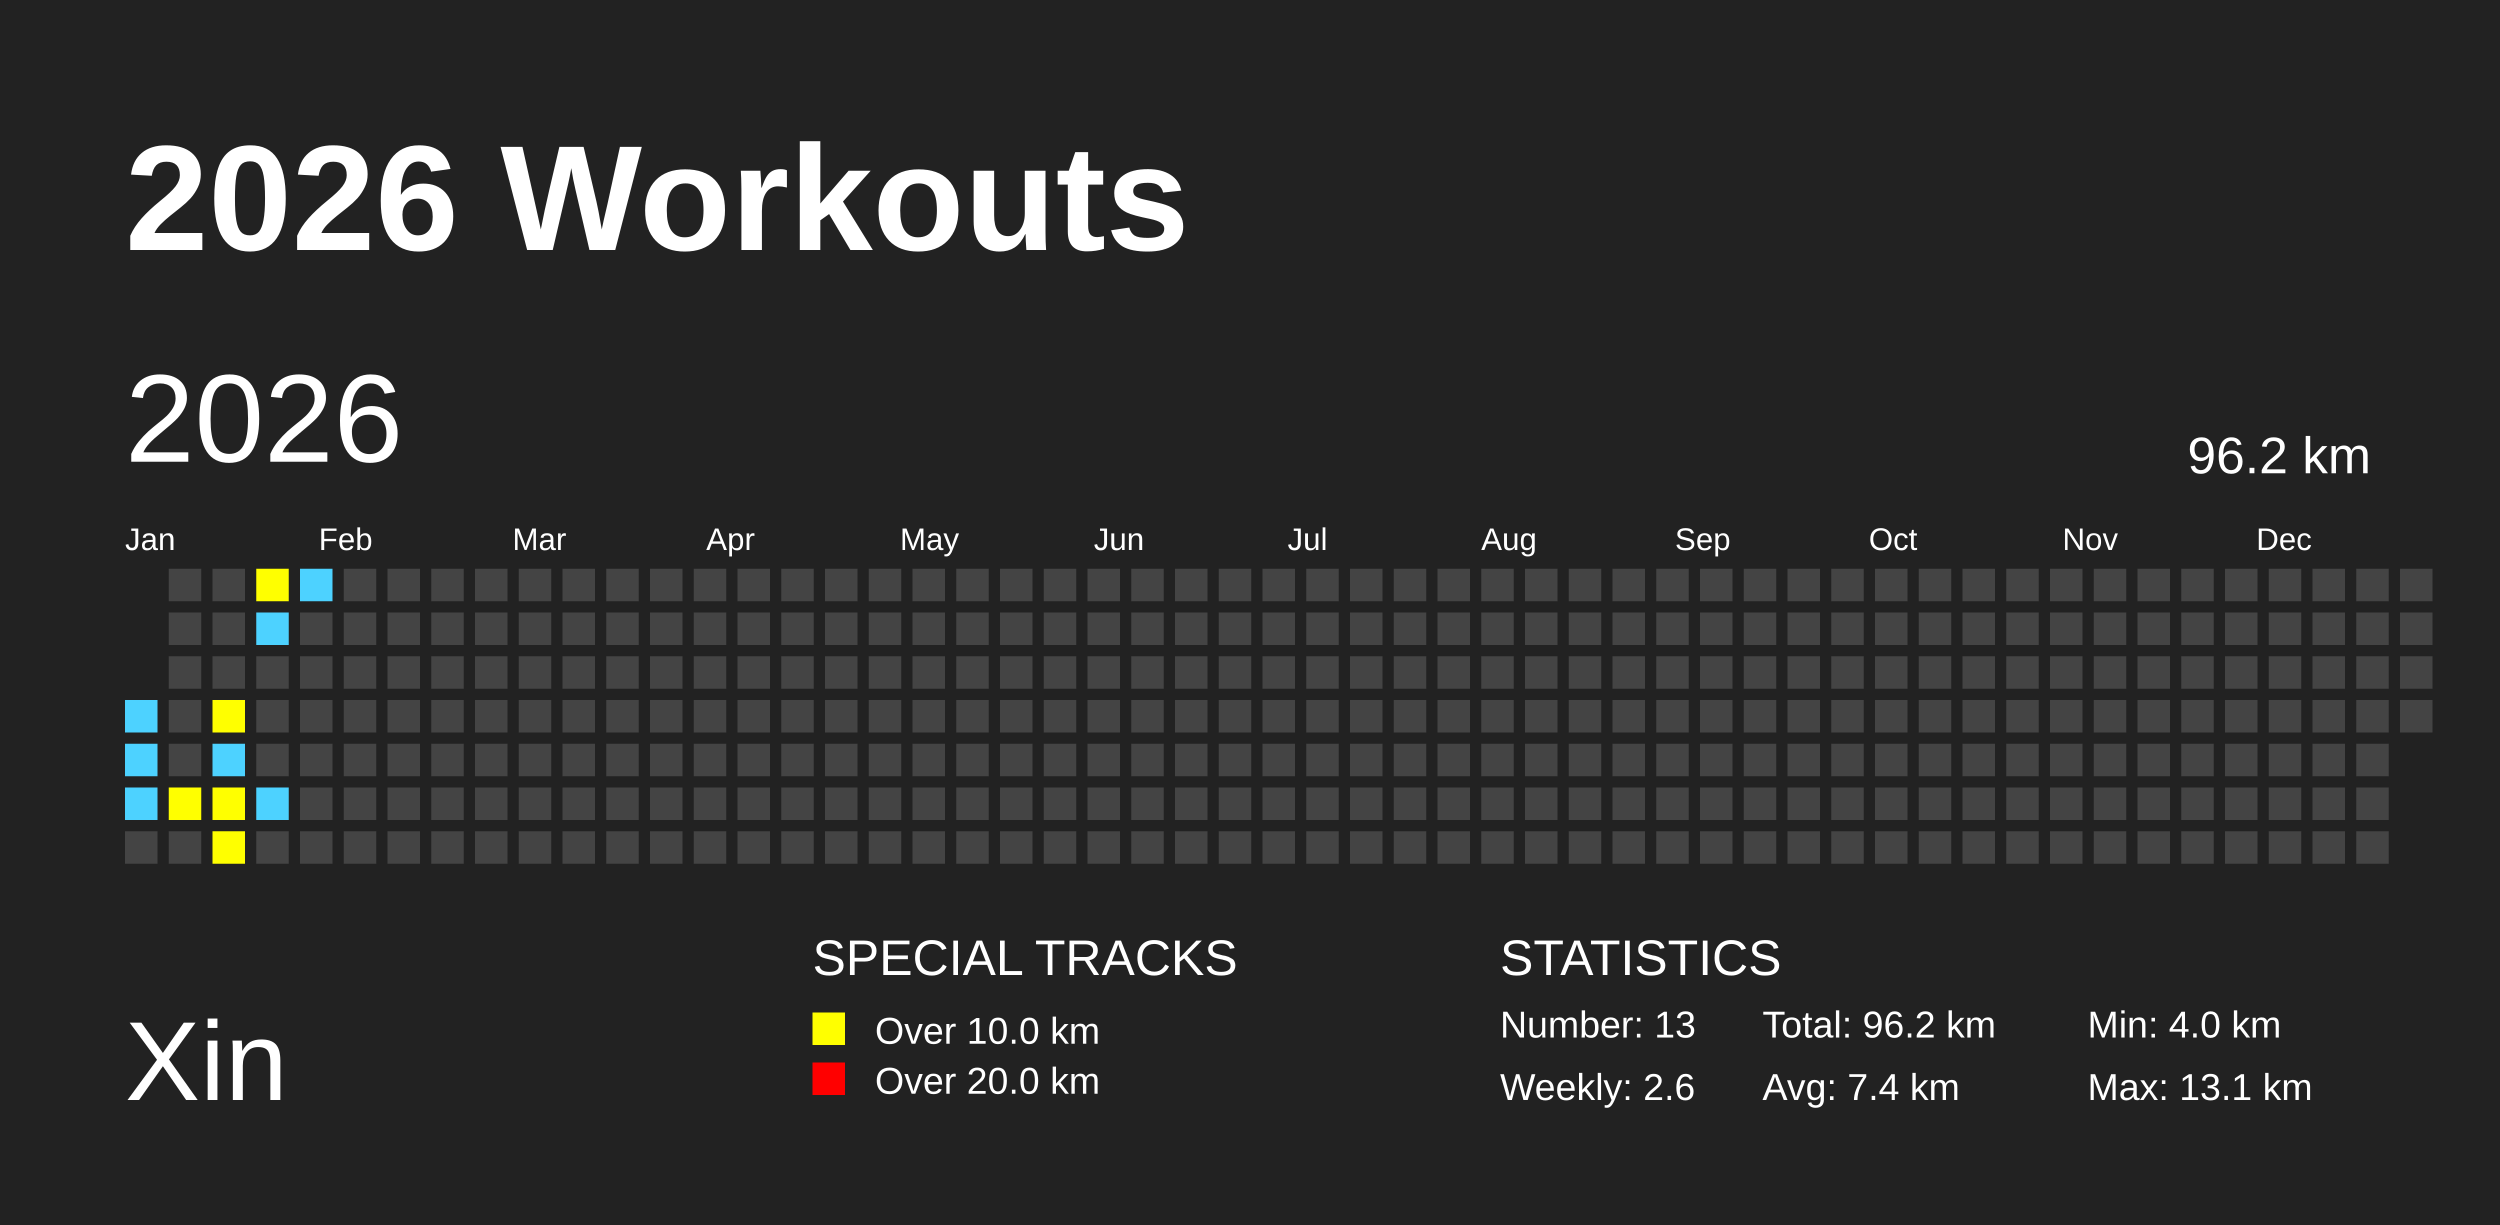
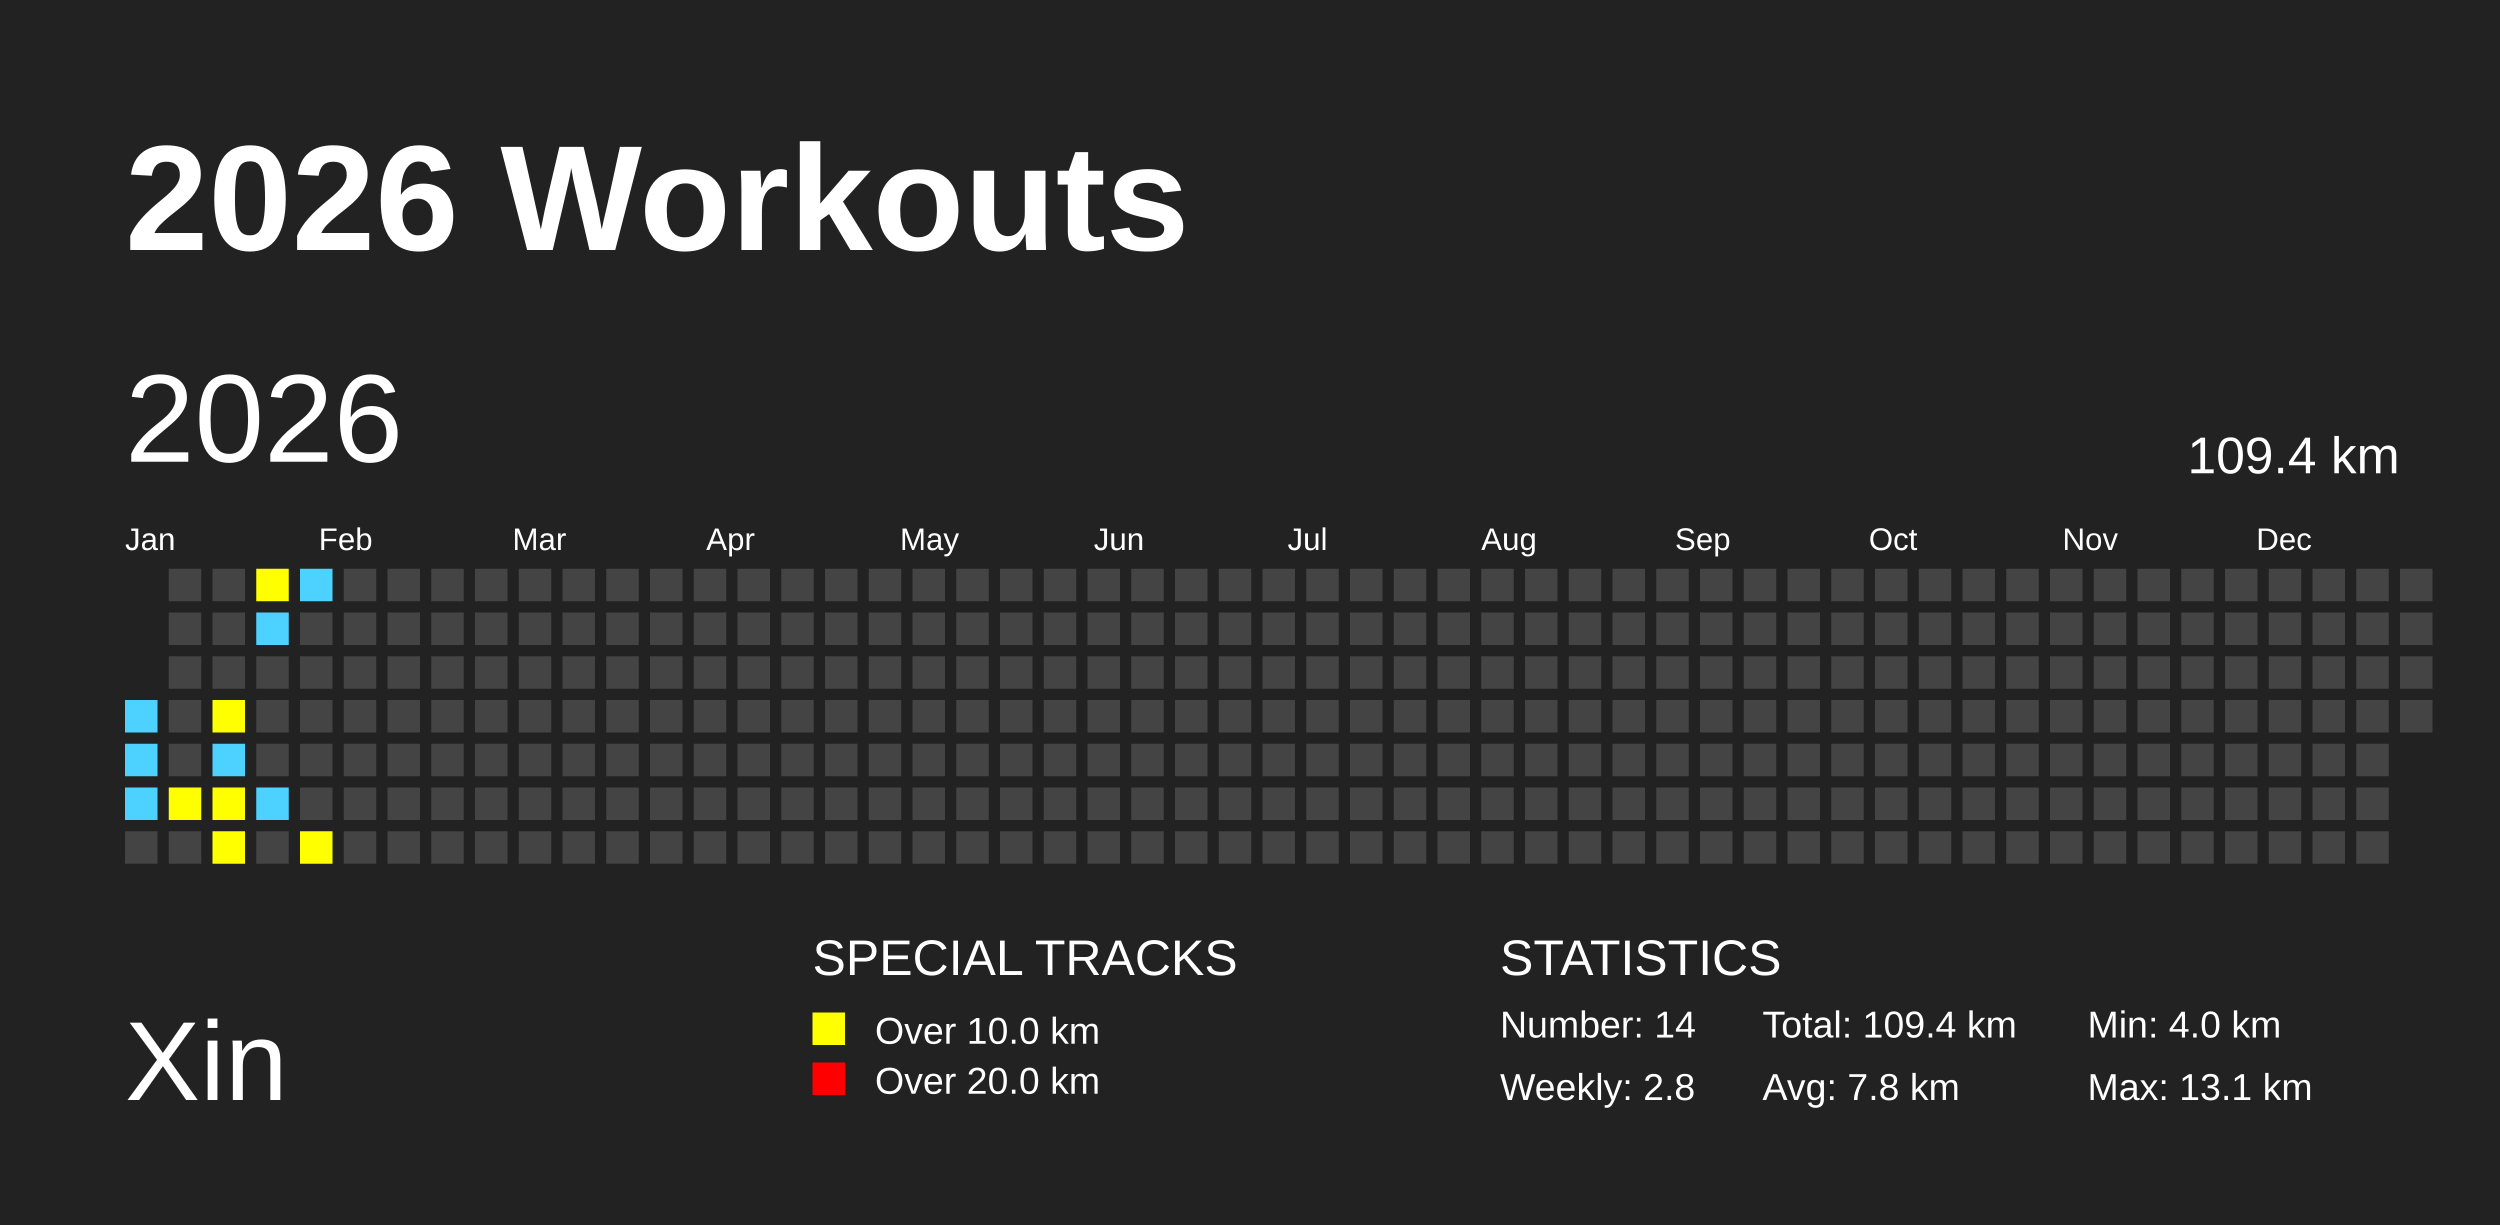
<svg xmlns="http://www.w3.org/2000/svg" baseProfile="full" height="98mm" version="1.1" viewBox="0,0,200,98" width="200mm">
  <defs />
  <rect fill="#222222" height="98" width="200" x="0" y="0" />
  <text fill="#FFFFFF" style="font-size:12px; font-family:Arial; font-weight:bold;" x="10" y="20">2026 Workouts</text>
  <text fill="#FFFFFF" style="font-size:9px; font-family:Arial" x="10" y="88">Xin</text>
  <text fill="#FFFFFF" style="font-size:4px; font-family:Arial" x="65" y="78">SPECIAL TRACKS</text>
  <rect fill="yellow" height="2.6" width="2.6" x="65" y="81" />
  <text fill="#FFFFFF" style="font-size:3px; font-family:Arial" x="70" y="83.5">Over 10.0 km</text>
  <rect fill="red" height="2.6" width="2.6" x="65" y="85" />
  <text fill="#FFFFFF" style="font-size:3px; font-family:Arial" x="70" y="87.5">Over 20.0 km</text>
  <text fill="#FFFFFF" style="font-size:4px; font-family:Arial" x="120" y="78">STATISTICS</text>
-   <text fill="#FFFFFF" style="font-size:3px; font-family:Arial" x="120" y="83">Number: 13</text>
-   <text fill="#FFFFFF" style="font-size:3px; font-family:Arial" x="120" y="88">Weekly: 2.6</text>
-   <text fill="#FFFFFF" style="font-size:3px; font-family:Arial" x="141" y="83">Total: 96.2 km</text>
-   <text fill="#FFFFFF" style="font-size:3px; font-family:Arial" x="141" y="88">Avg: 7.4 km</text>
+   <text fill="#FFFFFF" style="font-size:3px; font-family:Arial" x="120" y="83">Number: 14</text>
+   <text fill="#FFFFFF" style="font-size:3px; font-family:Arial" x="120" y="88">Weekly: 2.8</text>
+   <text fill="#FFFFFF" style="font-size:3px; font-family:Arial" x="141" y="83">Total: 109.4 km</text>
+   <text fill="#FFFFFF" style="font-size:3px; font-family:Arial" x="141" y="88">Avg: 7.8 km</text>
  <text fill="#FFFFFF" style="font-size:3px; font-family:Arial" x="167" y="83">Min: 4.0 km</text>
  <text fill="#FFFFFF" style="font-size:3px; font-family:Arial" x="167" y="88">Max: 13.1 km</text>
  <text dominant-baseline="hanging" fill="#FFFFFF" style="font-size:10.0px; font-family:Arial;" x="10" y="30">2026</text>
-   <text dominant-baseline="hanging" fill="#FFFFFF" style="font-size:4.125px; font-family:Arial;" x="175" y="35">96.2 km</text>
+   <text dominant-baseline="hanging" fill="#FFFFFF" style="font-size:4.125px; font-family:Arial;" x="175" y="35">109.4 km</text>
  <text fill="#FFFFFF" style="font-size:2.5px; font-family:Arial" x="10.0" y="44">Jan</text>
  <text fill="#FFFFFF" style="font-size:2.5px; font-family:Arial" x="25.5" y="44">Feb</text>
  <text fill="#FFFFFF" style="font-size:2.5px; font-family:Arial" x="41.0" y="44">Mar</text>
  <text fill="#FFFFFF" style="font-size:2.5px; font-family:Arial" x="56.5" y="44">Apr</text>
  <text fill="#FFFFFF" style="font-size:2.5px; font-family:Arial" x="72.0" y="44">May</text>
  <text fill="#FFFFFF" style="font-size:2.5px; font-family:Arial" x="87.5" y="44">Jun</text>
  <text fill="#FFFFFF" style="font-size:2.5px; font-family:Arial" x="103.0" y="44">Jul</text>
  <text fill="#FFFFFF" style="font-size:2.5px; font-family:Arial" x="118.5" y="44">Aug</text>
  <text fill="#FFFFFF" style="font-size:2.5px; font-family:Arial" x="134.0" y="44">Sep</text>
  <text fill="#FFFFFF" style="font-size:2.5px; font-family:Arial" x="149.5" y="44">Oct</text>
  <text fill="#FFFFFF" style="font-size:2.5px; font-family:Arial" x="165.0" y="44">Nov</text>
  <text fill="#FFFFFF" style="font-size:2.5px; font-family:Arial" x="180.5" y="44">Dec</text>
  <rect fill="#4DD2FF" height="2.6" width="2.6" x="10.0" y="56.0" />
  <rect fill="#4DD2FF" height="2.6" width="2.6" x="10.0" y="59.5" />
  <rect fill="#4DD2FF" height="2.6" width="2.6" x="10.0" y="63.0" />
  <rect fill="#444444" height="2.6" width="2.6" x="10.0" y="66.5" />
  <rect fill="#444444" height="2.6" width="2.6" x="13.5" y="45.5" />
  <rect fill="#444444" height="2.6" width="2.6" x="13.5" y="49.0" />
  <rect fill="#444444" height="2.6" width="2.6" x="13.5" y="52.5" />
  <rect fill="#444444" height="2.6" width="2.6" x="13.5" y="56.0" />
  <rect fill="#444444" height="2.6" width="2.6" x="13.5" y="59.5" />
  <rect fill="yellow" height="2.6" width="2.6" x="13.5" y="63.0" />
  <rect fill="#444444" height="2.6" width="2.6" x="13.5" y="66.5" />
  <rect fill="#444444" height="2.6" width="2.6" x="17.0" y="45.5" />
  <rect fill="#444444" height="2.6" width="2.6" x="17.0" y="49.0" />
  <rect fill="#444444" height="2.6" width="2.6" x="17.0" y="52.5" />
  <rect fill="yellow" height="2.6" width="2.6" x="17.0" y="56.0" />
  <rect fill="#4DD2FF" height="2.6" width="2.6" x="17.0" y="59.5" />
  <rect fill="yellow" height="2.6" width="2.6" x="17.0" y="63.0" />
  <rect fill="yellow" height="2.6" width="2.6" x="17.0" y="66.5" />
  <rect fill="yellow" height="2.6" width="2.6" x="20.5" y="45.5" />
  <rect fill="#4DD2FF" height="2.6" width="2.6" x="20.5" y="49.0" />
  <rect fill="#444444" height="2.6" width="2.6" x="20.5" y="52.5" />
  <rect fill="#444444" height="2.6" width="2.6" x="20.5" y="56.0" />
  <rect fill="#444444" height="2.6" width="2.6" x="20.5" y="59.5" />
  <rect fill="#4DD2FF" height="2.6" width="2.6" x="20.5" y="63.0" />
  <rect fill="#444444" height="2.6" width="2.6" x="20.5" y="66.5" />
  <rect fill="#4DD2FF" height="2.6" width="2.6" x="24.0" y="45.5" />
  <rect fill="#444444" height="2.6" width="2.6" x="24.0" y="49.0" />
  <rect fill="#444444" height="2.6" width="2.6" x="24.0" y="52.5" />
  <rect fill="#444444" height="2.6" width="2.6" x="24.0" y="56.0" />
  <rect fill="#444444" height="2.6" width="2.6" x="24.0" y="59.5" />
  <rect fill="#444444" height="2.6" width="2.6" x="24.0" y="63.0" />
-   <rect fill="#444444" height="2.6" width="2.6" x="24.0" y="66.5" />
+   <rect fill="yellow" height="2.6" width="2.6" x="24.0" y="66.5" />
  <rect fill="#444444" height="2.6" width="2.6" x="27.5" y="45.5" />
  <rect fill="#444444" height="2.6" width="2.6" x="27.5" y="49.0" />
  <rect fill="#444444" height="2.6" width="2.6" x="27.5" y="52.5" />
  <rect fill="#444444" height="2.6" width="2.6" x="27.5" y="56.0" />
  <rect fill="#444444" height="2.6" width="2.6" x="27.5" y="59.5" />
  <rect fill="#444444" height="2.6" width="2.6" x="27.5" y="63.0" />
  <rect fill="#444444" height="2.6" width="2.6" x="27.5" y="66.5" />
  <rect fill="#444444" height="2.6" width="2.6" x="31.0" y="45.5" />
  <rect fill="#444444" height="2.6" width="2.6" x="31.0" y="49.0" />
  <rect fill="#444444" height="2.6" width="2.6" x="31.0" y="52.5" />
  <rect fill="#444444" height="2.6" width="2.6" x="31.0" y="56.0" />
  <rect fill="#444444" height="2.6" width="2.6" x="31.0" y="59.5" />
  <rect fill="#444444" height="2.6" width="2.6" x="31.0" y="63.0" />
  <rect fill="#444444" height="2.6" width="2.6" x="31.0" y="66.5" />
  <rect fill="#444444" height="2.6" width="2.6" x="34.5" y="45.5" />
  <rect fill="#444444" height="2.6" width="2.6" x="34.5" y="49.0" />
  <rect fill="#444444" height="2.6" width="2.6" x="34.5" y="52.5" />
  <rect fill="#444444" height="2.6" width="2.6" x="34.5" y="56.0" />
  <rect fill="#444444" height="2.6" width="2.6" x="34.5" y="59.5" />
  <rect fill="#444444" height="2.6" width="2.6" x="34.5" y="63.0" />
  <rect fill="#444444" height="2.6" width="2.6" x="34.5" y="66.5" />
  <rect fill="#444444" height="2.6" width="2.6" x="38.0" y="45.5" />
  <rect fill="#444444" height="2.6" width="2.6" x="38.0" y="49.0" />
  <rect fill="#444444" height="2.6" width="2.6" x="38.0" y="52.5" />
  <rect fill="#444444" height="2.6" width="2.6" x="38.0" y="56.0" />
  <rect fill="#444444" height="2.6" width="2.6" x="38.0" y="59.5" />
  <rect fill="#444444" height="2.6" width="2.6" x="38.0" y="63.0" />
  <rect fill="#444444" height="2.6" width="2.6" x="38.0" y="66.5" />
  <rect fill="#444444" height="2.6" width="2.6" x="41.5" y="45.5" />
  <rect fill="#444444" height="2.6" width="2.6" x="41.5" y="49.0" />
  <rect fill="#444444" height="2.6" width="2.6" x="41.5" y="52.5" />
  <rect fill="#444444" height="2.6" width="2.6" x="41.5" y="56.0" />
  <rect fill="#444444" height="2.6" width="2.6" x="41.5" y="59.5" />
  <rect fill="#444444" height="2.6" width="2.6" x="41.5" y="63.0" />
  <rect fill="#444444" height="2.6" width="2.6" x="41.5" y="66.5" />
  <rect fill="#444444" height="2.6" width="2.6" x="45.0" y="45.5" />
  <rect fill="#444444" height="2.6" width="2.6" x="45.0" y="49.0" />
  <rect fill="#444444" height="2.6" width="2.6" x="45.0" y="52.5" />
  <rect fill="#444444" height="2.6" width="2.6" x="45.0" y="56.0" />
  <rect fill="#444444" height="2.6" width="2.6" x="45.0" y="59.5" />
  <rect fill="#444444" height="2.6" width="2.6" x="45.0" y="63.0" />
  <rect fill="#444444" height="2.6" width="2.6" x="45.0" y="66.5" />
  <rect fill="#444444" height="2.6" width="2.6" x="48.5" y="45.5" />
  <rect fill="#444444" height="2.6" width="2.6" x="48.5" y="49.0" />
  <rect fill="#444444" height="2.6" width="2.6" x="48.5" y="52.5" />
  <rect fill="#444444" height="2.6" width="2.6" x="48.5" y="56.0" />
  <rect fill="#444444" height="2.6" width="2.6" x="48.5" y="59.5" />
  <rect fill="#444444" height="2.6" width="2.6" x="48.5" y="63.0" />
  <rect fill="#444444" height="2.6" width="2.6" x="48.5" y="66.5" />
  <rect fill="#444444" height="2.6" width="2.6" x="52.0" y="45.5" />
  <rect fill="#444444" height="2.6" width="2.6" x="52.0" y="49.0" />
  <rect fill="#444444" height="2.6" width="2.6" x="52.0" y="52.5" />
  <rect fill="#444444" height="2.6" width="2.6" x="52.0" y="56.0" />
  <rect fill="#444444" height="2.6" width="2.6" x="52.0" y="59.5" />
  <rect fill="#444444" height="2.6" width="2.6" x="52.0" y="63.0" />
  <rect fill="#444444" height="2.6" width="2.6" x="52.0" y="66.5" />
  <rect fill="#444444" height="2.6" width="2.6" x="55.5" y="45.5" />
  <rect fill="#444444" height="2.6" width="2.6" x="55.5" y="49.0" />
  <rect fill="#444444" height="2.6" width="2.6" x="55.5" y="52.5" />
  <rect fill="#444444" height="2.6" width="2.6" x="55.5" y="56.0" />
  <rect fill="#444444" height="2.6" width="2.6" x="55.5" y="59.5" />
  <rect fill="#444444" height="2.6" width="2.6" x="55.5" y="63.0" />
  <rect fill="#444444" height="2.6" width="2.6" x="55.5" y="66.5" />
  <rect fill="#444444" height="2.6" width="2.6" x="59.0" y="45.5" />
  <rect fill="#444444" height="2.6" width="2.6" x="59.0" y="49.0" />
  <rect fill="#444444" height="2.6" width="2.6" x="59.0" y="52.5" />
  <rect fill="#444444" height="2.6" width="2.6" x="59.0" y="56.0" />
  <rect fill="#444444" height="2.6" width="2.6" x="59.0" y="59.5" />
  <rect fill="#444444" height="2.6" width="2.6" x="59.0" y="63.0" />
  <rect fill="#444444" height="2.6" width="2.6" x="59.0" y="66.5" />
  <rect fill="#444444" height="2.6" width="2.6" x="62.5" y="45.5" />
  <rect fill="#444444" height="2.6" width="2.6" x="62.5" y="49.0" />
  <rect fill="#444444" height="2.6" width="2.6" x="62.5" y="52.5" />
  <rect fill="#444444" height="2.6" width="2.6" x="62.5" y="56.0" />
  <rect fill="#444444" height="2.6" width="2.6" x="62.5" y="59.5" />
  <rect fill="#444444" height="2.6" width="2.6" x="62.5" y="63.0" />
  <rect fill="#444444" height="2.6" width="2.6" x="62.5" y="66.5" />
  <rect fill="#444444" height="2.6" width="2.6" x="66.0" y="45.5" />
  <rect fill="#444444" height="2.6" width="2.6" x="66.0" y="49.0" />
  <rect fill="#444444" height="2.6" width="2.6" x="66.0" y="52.5" />
  <rect fill="#444444" height="2.6" width="2.6" x="66.0" y="56.0" />
  <rect fill="#444444" height="2.6" width="2.6" x="66.0" y="59.5" />
  <rect fill="#444444" height="2.6" width="2.6" x="66.0" y="63.0" />
  <rect fill="#444444" height="2.6" width="2.6" x="66.0" y="66.5" />
  <rect fill="#444444" height="2.6" width="2.6" x="69.5" y="45.5" />
  <rect fill="#444444" height="2.6" width="2.6" x="69.5" y="49.0" />
  <rect fill="#444444" height="2.6" width="2.6" x="69.5" y="52.5" />
  <rect fill="#444444" height="2.6" width="2.6" x="69.5" y="56.0" />
  <rect fill="#444444" height="2.6" width="2.6" x="69.5" y="59.5" />
  <rect fill="#444444" height="2.6" width="2.6" x="69.5" y="63.0" />
  <rect fill="#444444" height="2.6" width="2.6" x="69.5" y="66.5" />
  <rect fill="#444444" height="2.6" width="2.6" x="73.0" y="45.5" />
  <rect fill="#444444" height="2.6" width="2.6" x="73.0" y="49.0" />
  <rect fill="#444444" height="2.6" width="2.6" x="73.0" y="52.5" />
  <rect fill="#444444" height="2.6" width="2.6" x="73.0" y="56.0" />
  <rect fill="#444444" height="2.6" width="2.6" x="73.0" y="59.5" />
  <rect fill="#444444" height="2.6" width="2.6" x="73.0" y="63.0" />
  <rect fill="#444444" height="2.6" width="2.6" x="73.0" y="66.5" />
  <rect fill="#444444" height="2.6" width="2.6" x="76.5" y="45.5" />
  <rect fill="#444444" height="2.6" width="2.6" x="76.5" y="49.0" />
  <rect fill="#444444" height="2.6" width="2.6" x="76.5" y="52.5" />
  <rect fill="#444444" height="2.6" width="2.6" x="76.5" y="56.0" />
  <rect fill="#444444" height="2.6" width="2.6" x="76.5" y="59.5" />
  <rect fill="#444444" height="2.6" width="2.6" x="76.5" y="63.0" />
  <rect fill="#444444" height="2.6" width="2.6" x="76.5" y="66.5" />
  <rect fill="#444444" height="2.6" width="2.6" x="80.0" y="45.5" />
  <rect fill="#444444" height="2.6" width="2.6" x="80.0" y="49.0" />
  <rect fill="#444444" height="2.6" width="2.6" x="80.0" y="52.5" />
  <rect fill="#444444" height="2.6" width="2.6" x="80.0" y="56.0" />
  <rect fill="#444444" height="2.6" width="2.6" x="80.0" y="59.5" />
  <rect fill="#444444" height="2.6" width="2.6" x="80.0" y="63.0" />
  <rect fill="#444444" height="2.6" width="2.6" x="80.0" y="66.5" />
  <rect fill="#444444" height="2.6" width="2.6" x="83.5" y="45.5" />
  <rect fill="#444444" height="2.6" width="2.6" x="83.5" y="49.0" />
  <rect fill="#444444" height="2.6" width="2.6" x="83.5" y="52.5" />
  <rect fill="#444444" height="2.6" width="2.6" x="83.5" y="56.0" />
  <rect fill="#444444" height="2.6" width="2.6" x="83.5" y="59.5" />
  <rect fill="#444444" height="2.6" width="2.6" x="83.5" y="63.0" />
  <rect fill="#444444" height="2.6" width="2.6" x="83.5" y="66.5" />
  <rect fill="#444444" height="2.6" width="2.6" x="87.0" y="45.5" />
  <rect fill="#444444" height="2.6" width="2.6" x="87.0" y="49.0" />
  <rect fill="#444444" height="2.6" width="2.6" x="87.0" y="52.5" />
  <rect fill="#444444" height="2.6" width="2.6" x="87.0" y="56.0" />
  <rect fill="#444444" height="2.6" width="2.6" x="87.0" y="59.5" />
  <rect fill="#444444" height="2.6" width="2.6" x="87.0" y="63.0" />
  <rect fill="#444444" height="2.6" width="2.6" x="87.0" y="66.5" />
  <rect fill="#444444" height="2.6" width="2.6" x="90.5" y="45.5" />
  <rect fill="#444444" height="2.6" width="2.6" x="90.5" y="49.0" />
  <rect fill="#444444" height="2.6" width="2.6" x="90.5" y="52.5" />
  <rect fill="#444444" height="2.6" width="2.6" x="90.5" y="56.0" />
  <rect fill="#444444" height="2.6" width="2.6" x="90.5" y="59.5" />
  <rect fill="#444444" height="2.6" width="2.6" x="90.5" y="63.0" />
  <rect fill="#444444" height="2.6" width="2.6" x="90.5" y="66.5" />
  <rect fill="#444444" height="2.6" width="2.6" x="94.0" y="45.5" />
  <rect fill="#444444" height="2.6" width="2.6" x="94.0" y="49.0" />
  <rect fill="#444444" height="2.6" width="2.6" x="94.0" y="52.5" />
  <rect fill="#444444" height="2.6" width="2.6" x="94.0" y="56.0" />
  <rect fill="#444444" height="2.6" width="2.6" x="94.0" y="59.5" />
  <rect fill="#444444" height="2.6" width="2.6" x="94.0" y="63.0" />
  <rect fill="#444444" height="2.6" width="2.6" x="94.0" y="66.5" />
  <rect fill="#444444" height="2.6" width="2.6" x="97.5" y="45.5" />
  <rect fill="#444444" height="2.6" width="2.6" x="97.5" y="49.0" />
  <rect fill="#444444" height="2.6" width="2.6" x="97.5" y="52.5" />
  <rect fill="#444444" height="2.6" width="2.6" x="97.5" y="56.0" />
  <rect fill="#444444" height="2.6" width="2.6" x="97.5" y="59.5" />
  <rect fill="#444444" height="2.6" width="2.6" x="97.5" y="63.0" />
  <rect fill="#444444" height="2.6" width="2.6" x="97.5" y="66.5" />
  <rect fill="#444444" height="2.6" width="2.6" x="101.0" y="45.5" />
  <rect fill="#444444" height="2.6" width="2.6" x="101.0" y="49.0" />
  <rect fill="#444444" height="2.6" width="2.6" x="101.0" y="52.5" />
  <rect fill="#444444" height="2.6" width="2.6" x="101.0" y="56.0" />
  <rect fill="#444444" height="2.6" width="2.6" x="101.0" y="59.5" />
  <rect fill="#444444" height="2.6" width="2.6" x="101.0" y="63.0" />
  <rect fill="#444444" height="2.6" width="2.6" x="101.0" y="66.5" />
  <rect fill="#444444" height="2.6" width="2.6" x="104.5" y="45.5" />
  <rect fill="#444444" height="2.6" width="2.6" x="104.5" y="49.0" />
  <rect fill="#444444" height="2.6" width="2.6" x="104.5" y="52.5" />
  <rect fill="#444444" height="2.6" width="2.6" x="104.5" y="56.0" />
  <rect fill="#444444" height="2.6" width="2.6" x="104.5" y="59.5" />
  <rect fill="#444444" height="2.6" width="2.6" x="104.5" y="63.0" />
  <rect fill="#444444" height="2.6" width="2.6" x="104.5" y="66.5" />
  <rect fill="#444444" height="2.6" width="2.6" x="108.0" y="45.5" />
  <rect fill="#444444" height="2.6" width="2.6" x="108.0" y="49.0" />
  <rect fill="#444444" height="2.6" width="2.6" x="108.0" y="52.5" />
  <rect fill="#444444" height="2.6" width="2.6" x="108.0" y="56.0" />
  <rect fill="#444444" height="2.6" width="2.6" x="108.0" y="59.5" />
  <rect fill="#444444" height="2.6" width="2.6" x="108.0" y="63.0" />
  <rect fill="#444444" height="2.6" width="2.6" x="108.0" y="66.5" />
  <rect fill="#444444" height="2.6" width="2.6" x="111.5" y="45.5" />
  <rect fill="#444444" height="2.6" width="2.6" x="111.5" y="49.0" />
  <rect fill="#444444" height="2.6" width="2.6" x="111.5" y="52.5" />
  <rect fill="#444444" height="2.6" width="2.6" x="111.5" y="56.0" />
  <rect fill="#444444" height="2.6" width="2.6" x="111.5" y="59.5" />
  <rect fill="#444444" height="2.6" width="2.6" x="111.5" y="63.0" />
  <rect fill="#444444" height="2.6" width="2.6" x="111.5" y="66.5" />
  <rect fill="#444444" height="2.6" width="2.6" x="115.0" y="45.5" />
  <rect fill="#444444" height="2.6" width="2.6" x="115.0" y="49.0" />
  <rect fill="#444444" height="2.6" width="2.6" x="115.0" y="52.5" />
  <rect fill="#444444" height="2.6" width="2.6" x="115.0" y="56.0" />
  <rect fill="#444444" height="2.6" width="2.6" x="115.0" y="59.5" />
  <rect fill="#444444" height="2.6" width="2.6" x="115.0" y="63.0" />
  <rect fill="#444444" height="2.6" width="2.6" x="115.0" y="66.5" />
  <rect fill="#444444" height="2.6" width="2.6" x="118.5" y="45.5" />
  <rect fill="#444444" height="2.6" width="2.6" x="118.5" y="49.0" />
  <rect fill="#444444" height="2.6" width="2.6" x="118.5" y="52.5" />
  <rect fill="#444444" height="2.6" width="2.6" x="118.5" y="56.0" />
  <rect fill="#444444" height="2.6" width="2.6" x="118.5" y="59.5" />
  <rect fill="#444444" height="2.6" width="2.6" x="118.5" y="63.0" />
  <rect fill="#444444" height="2.6" width="2.6" x="118.5" y="66.5" />
  <rect fill="#444444" height="2.6" width="2.6" x="122.0" y="45.5" />
  <rect fill="#444444" height="2.6" width="2.6" x="122.0" y="49.0" />
  <rect fill="#444444" height="2.6" width="2.6" x="122.0" y="52.5" />
  <rect fill="#444444" height="2.6" width="2.6" x="122.0" y="56.0" />
  <rect fill="#444444" height="2.6" width="2.6" x="122.0" y="59.5" />
  <rect fill="#444444" height="2.6" width="2.6" x="122.0" y="63.0" />
  <rect fill="#444444" height="2.6" width="2.6" x="122.0" y="66.5" />
  <rect fill="#444444" height="2.6" width="2.6" x="125.5" y="45.5" />
  <rect fill="#444444" height="2.6" width="2.6" x="125.5" y="49.0" />
  <rect fill="#444444" height="2.6" width="2.6" x="125.5" y="52.5" />
  <rect fill="#444444" height="2.6" width="2.6" x="125.5" y="56.0" />
  <rect fill="#444444" height="2.6" width="2.6" x="125.5" y="59.5" />
  <rect fill="#444444" height="2.6" width="2.6" x="125.5" y="63.0" />
  <rect fill="#444444" height="2.6" width="2.6" x="125.5" y="66.5" />
  <rect fill="#444444" height="2.6" width="2.6" x="129.0" y="45.5" />
  <rect fill="#444444" height="2.6" width="2.6" x="129.0" y="49.0" />
  <rect fill="#444444" height="2.6" width="2.6" x="129.0" y="52.5" />
  <rect fill="#444444" height="2.6" width="2.6" x="129.0" y="56.0" />
  <rect fill="#444444" height="2.6" width="2.6" x="129.0" y="59.5" />
  <rect fill="#444444" height="2.6" width="2.6" x="129.0" y="63.0" />
  <rect fill="#444444" height="2.6" width="2.6" x="129.0" y="66.5" />
  <rect fill="#444444" height="2.6" width="2.6" x="132.5" y="45.5" />
  <rect fill="#444444" height="2.6" width="2.6" x="132.5" y="49.0" />
  <rect fill="#444444" height="2.6" width="2.6" x="132.5" y="52.5" />
  <rect fill="#444444" height="2.6" width="2.6" x="132.5" y="56.0" />
  <rect fill="#444444" height="2.6" width="2.6" x="132.5" y="59.5" />
  <rect fill="#444444" height="2.6" width="2.6" x="132.5" y="63.0" />
  <rect fill="#444444" height="2.6" width="2.6" x="132.5" y="66.5" />
  <rect fill="#444444" height="2.6" width="2.6" x="136.0" y="45.5" />
  <rect fill="#444444" height="2.6" width="2.6" x="136.0" y="49.0" />
  <rect fill="#444444" height="2.6" width="2.6" x="136.0" y="52.5" />
  <rect fill="#444444" height="2.6" width="2.6" x="136.0" y="56.0" />
  <rect fill="#444444" height="2.6" width="2.6" x="136.0" y="59.5" />
  <rect fill="#444444" height="2.6" width="2.6" x="136.0" y="63.0" />
  <rect fill="#444444" height="2.6" width="2.6" x="136.0" y="66.5" />
  <rect fill="#444444" height="2.6" width="2.6" x="139.5" y="45.5" />
  <rect fill="#444444" height="2.6" width="2.6" x="139.5" y="49.0" />
  <rect fill="#444444" height="2.6" width="2.6" x="139.5" y="52.5" />
  <rect fill="#444444" height="2.6" width="2.6" x="139.5" y="56.0" />
  <rect fill="#444444" height="2.6" width="2.6" x="139.5" y="59.5" />
  <rect fill="#444444" height="2.6" width="2.6" x="139.5" y="63.0" />
  <rect fill="#444444" height="2.6" width="2.6" x="139.5" y="66.5" />
  <rect fill="#444444" height="2.6" width="2.6" x="143.0" y="45.5" />
  <rect fill="#444444" height="2.6" width="2.6" x="143.0" y="49.0" />
  <rect fill="#444444" height="2.6" width="2.6" x="143.0" y="52.5" />
  <rect fill="#444444" height="2.6" width="2.6" x="143.0" y="56.0" />
  <rect fill="#444444" height="2.6" width="2.6" x="143.0" y="59.5" />
  <rect fill="#444444" height="2.6" width="2.6" x="143.0" y="63.0" />
  <rect fill="#444444" height="2.6" width="2.6" x="143.0" y="66.5" />
  <rect fill="#444444" height="2.6" width="2.6" x="146.5" y="45.5" />
  <rect fill="#444444" height="2.6" width="2.6" x="146.5" y="49.0" />
  <rect fill="#444444" height="2.6" width="2.6" x="146.5" y="52.5" />
  <rect fill="#444444" height="2.6" width="2.6" x="146.5" y="56.0" />
  <rect fill="#444444" height="2.6" width="2.6" x="146.5" y="59.5" />
  <rect fill="#444444" height="2.6" width="2.6" x="146.5" y="63.0" />
  <rect fill="#444444" height="2.6" width="2.6" x="146.5" y="66.5" />
  <rect fill="#444444" height="2.6" width="2.6" x="150.0" y="45.5" />
  <rect fill="#444444" height="2.6" width="2.6" x="150.0" y="49.0" />
  <rect fill="#444444" height="2.6" width="2.6" x="150.0" y="52.5" />
  <rect fill="#444444" height="2.6" width="2.6" x="150.0" y="56.0" />
  <rect fill="#444444" height="2.6" width="2.6" x="150.0" y="59.5" />
  <rect fill="#444444" height="2.6" width="2.6" x="150.0" y="63.0" />
  <rect fill="#444444" height="2.6" width="2.6" x="150.0" y="66.5" />
  <rect fill="#444444" height="2.6" width="2.6" x="153.5" y="45.5" />
  <rect fill="#444444" height="2.6" width="2.6" x="153.5" y="49.0" />
  <rect fill="#444444" height="2.6" width="2.6" x="153.5" y="52.5" />
  <rect fill="#444444" height="2.6" width="2.6" x="153.5" y="56.0" />
  <rect fill="#444444" height="2.6" width="2.6" x="153.5" y="59.5" />
  <rect fill="#444444" height="2.6" width="2.6" x="153.5" y="63.0" />
  <rect fill="#444444" height="2.6" width="2.6" x="153.5" y="66.5" />
  <rect fill="#444444" height="2.6" width="2.6" x="157.0" y="45.5" />
  <rect fill="#444444" height="2.6" width="2.6" x="157.0" y="49.0" />
  <rect fill="#444444" height="2.6" width="2.6" x="157.0" y="52.5" />
  <rect fill="#444444" height="2.6" width="2.6" x="157.0" y="56.0" />
  <rect fill="#444444" height="2.6" width="2.6" x="157.0" y="59.5" />
  <rect fill="#444444" height="2.6" width="2.6" x="157.0" y="63.0" />
  <rect fill="#444444" height="2.6" width="2.6" x="157.0" y="66.5" />
  <rect fill="#444444" height="2.6" width="2.6" x="160.5" y="45.5" />
  <rect fill="#444444" height="2.6" width="2.6" x="160.5" y="49.0" />
  <rect fill="#444444" height="2.6" width="2.6" x="160.5" y="52.5" />
  <rect fill="#444444" height="2.6" width="2.6" x="160.5" y="56.0" />
  <rect fill="#444444" height="2.6" width="2.6" x="160.5" y="59.5" />
  <rect fill="#444444" height="2.6" width="2.6" x="160.5" y="63.0" />
  <rect fill="#444444" height="2.6" width="2.6" x="160.5" y="66.5" />
  <rect fill="#444444" height="2.6" width="2.6" x="164.0" y="45.5" />
  <rect fill="#444444" height="2.6" width="2.6" x="164.0" y="49.0" />
  <rect fill="#444444" height="2.6" width="2.6" x="164.0" y="52.5" />
  <rect fill="#444444" height="2.6" width="2.6" x="164.0" y="56.0" />
  <rect fill="#444444" height="2.6" width="2.6" x="164.0" y="59.5" />
  <rect fill="#444444" height="2.6" width="2.6" x="164.0" y="63.0" />
  <rect fill="#444444" height="2.6" width="2.6" x="164.0" y="66.5" />
  <rect fill="#444444" height="2.6" width="2.6" x="167.5" y="45.5" />
  <rect fill="#444444" height="2.6" width="2.6" x="167.5" y="49.0" />
  <rect fill="#444444" height="2.6" width="2.6" x="167.5" y="52.5" />
  <rect fill="#444444" height="2.6" width="2.6" x="167.5" y="56.0" />
  <rect fill="#444444" height="2.6" width="2.6" x="167.5" y="59.5" />
  <rect fill="#444444" height="2.6" width="2.6" x="167.5" y="63.0" />
  <rect fill="#444444" height="2.6" width="2.6" x="167.5" y="66.5" />
  <rect fill="#444444" height="2.6" width="2.6" x="171.0" y="45.5" />
  <rect fill="#444444" height="2.6" width="2.6" x="171.0" y="49.0" />
  <rect fill="#444444" height="2.6" width="2.6" x="171.0" y="52.5" />
  <rect fill="#444444" height="2.6" width="2.6" x="171.0" y="56.0" />
  <rect fill="#444444" height="2.6" width="2.6" x="171.0" y="59.5" />
  <rect fill="#444444" height="2.6" width="2.6" x="171.0" y="63.0" />
  <rect fill="#444444" height="2.6" width="2.6" x="171.0" y="66.5" />
  <rect fill="#444444" height="2.6" width="2.6" x="174.5" y="45.5" />
  <rect fill="#444444" height="2.6" width="2.6" x="174.5" y="49.0" />
  <rect fill="#444444" height="2.6" width="2.6" x="174.5" y="52.5" />
  <rect fill="#444444" height="2.6" width="2.6" x="174.5" y="56.0" />
  <rect fill="#444444" height="2.6" width="2.6" x="174.5" y="59.5" />
  <rect fill="#444444" height="2.6" width="2.6" x="174.5" y="63.0" />
  <rect fill="#444444" height="2.6" width="2.6" x="174.5" y="66.5" />
  <rect fill="#444444" height="2.6" width="2.6" x="178.0" y="45.5" />
  <rect fill="#444444" height="2.6" width="2.6" x="178.0" y="49.0" />
  <rect fill="#444444" height="2.6" width="2.6" x="178.0" y="52.5" />
  <rect fill="#444444" height="2.6" width="2.6" x="178.0" y="56.0" />
  <rect fill="#444444" height="2.6" width="2.6" x="178.0" y="59.5" />
  <rect fill="#444444" height="2.6" width="2.6" x="178.0" y="63.0" />
  <rect fill="#444444" height="2.6" width="2.6" x="178.0" y="66.5" />
  <rect fill="#444444" height="2.6" width="2.6" x="181.5" y="45.5" />
  <rect fill="#444444" height="2.6" width="2.6" x="181.5" y="49.0" />
  <rect fill="#444444" height="2.6" width="2.6" x="181.5" y="52.5" />
  <rect fill="#444444" height="2.6" width="2.6" x="181.5" y="56.0" />
  <rect fill="#444444" height="2.6" width="2.6" x="181.5" y="59.5" />
  <rect fill="#444444" height="2.6" width="2.6" x="181.5" y="63.0" />
  <rect fill="#444444" height="2.6" width="2.6" x="181.5" y="66.5" />
  <rect fill="#444444" height="2.6" width="2.6" x="185.0" y="45.5" />
  <rect fill="#444444" height="2.6" width="2.6" x="185.0" y="49.0" />
  <rect fill="#444444" height="2.6" width="2.6" x="185.0" y="52.5" />
  <rect fill="#444444" height="2.6" width="2.6" x="185.0" y="56.0" />
  <rect fill="#444444" height="2.6" width="2.6" x="185.0" y="59.5" />
  <rect fill="#444444" height="2.6" width="2.6" x="185.0" y="63.0" />
  <rect fill="#444444" height="2.6" width="2.6" x="185.0" y="66.5" />
  <rect fill="#444444" height="2.6" width="2.6" x="188.5" y="45.5" />
  <rect fill="#444444" height="2.6" width="2.6" x="188.5" y="49.0" />
  <rect fill="#444444" height="2.6" width="2.6" x="188.5" y="52.5" />
  <rect fill="#444444" height="2.6" width="2.6" x="188.5" y="56.0" />
  <rect fill="#444444" height="2.6" width="2.6" x="188.5" y="59.5" />
  <rect fill="#444444" height="2.6" width="2.6" x="188.5" y="63.0" />
  <rect fill="#444444" height="2.6" width="2.6" x="188.5" y="66.5" />
  <rect fill="#444444" height="2.6" width="2.6" x="192.0" y="45.5" />
  <rect fill="#444444" height="2.6" width="2.6" x="192.0" y="49.0" />
  <rect fill="#444444" height="2.6" width="2.6" x="192.0" y="52.5" />
  <rect fill="#444444" height="2.6" width="2.6" x="192.0" y="56.0" />
</svg>
